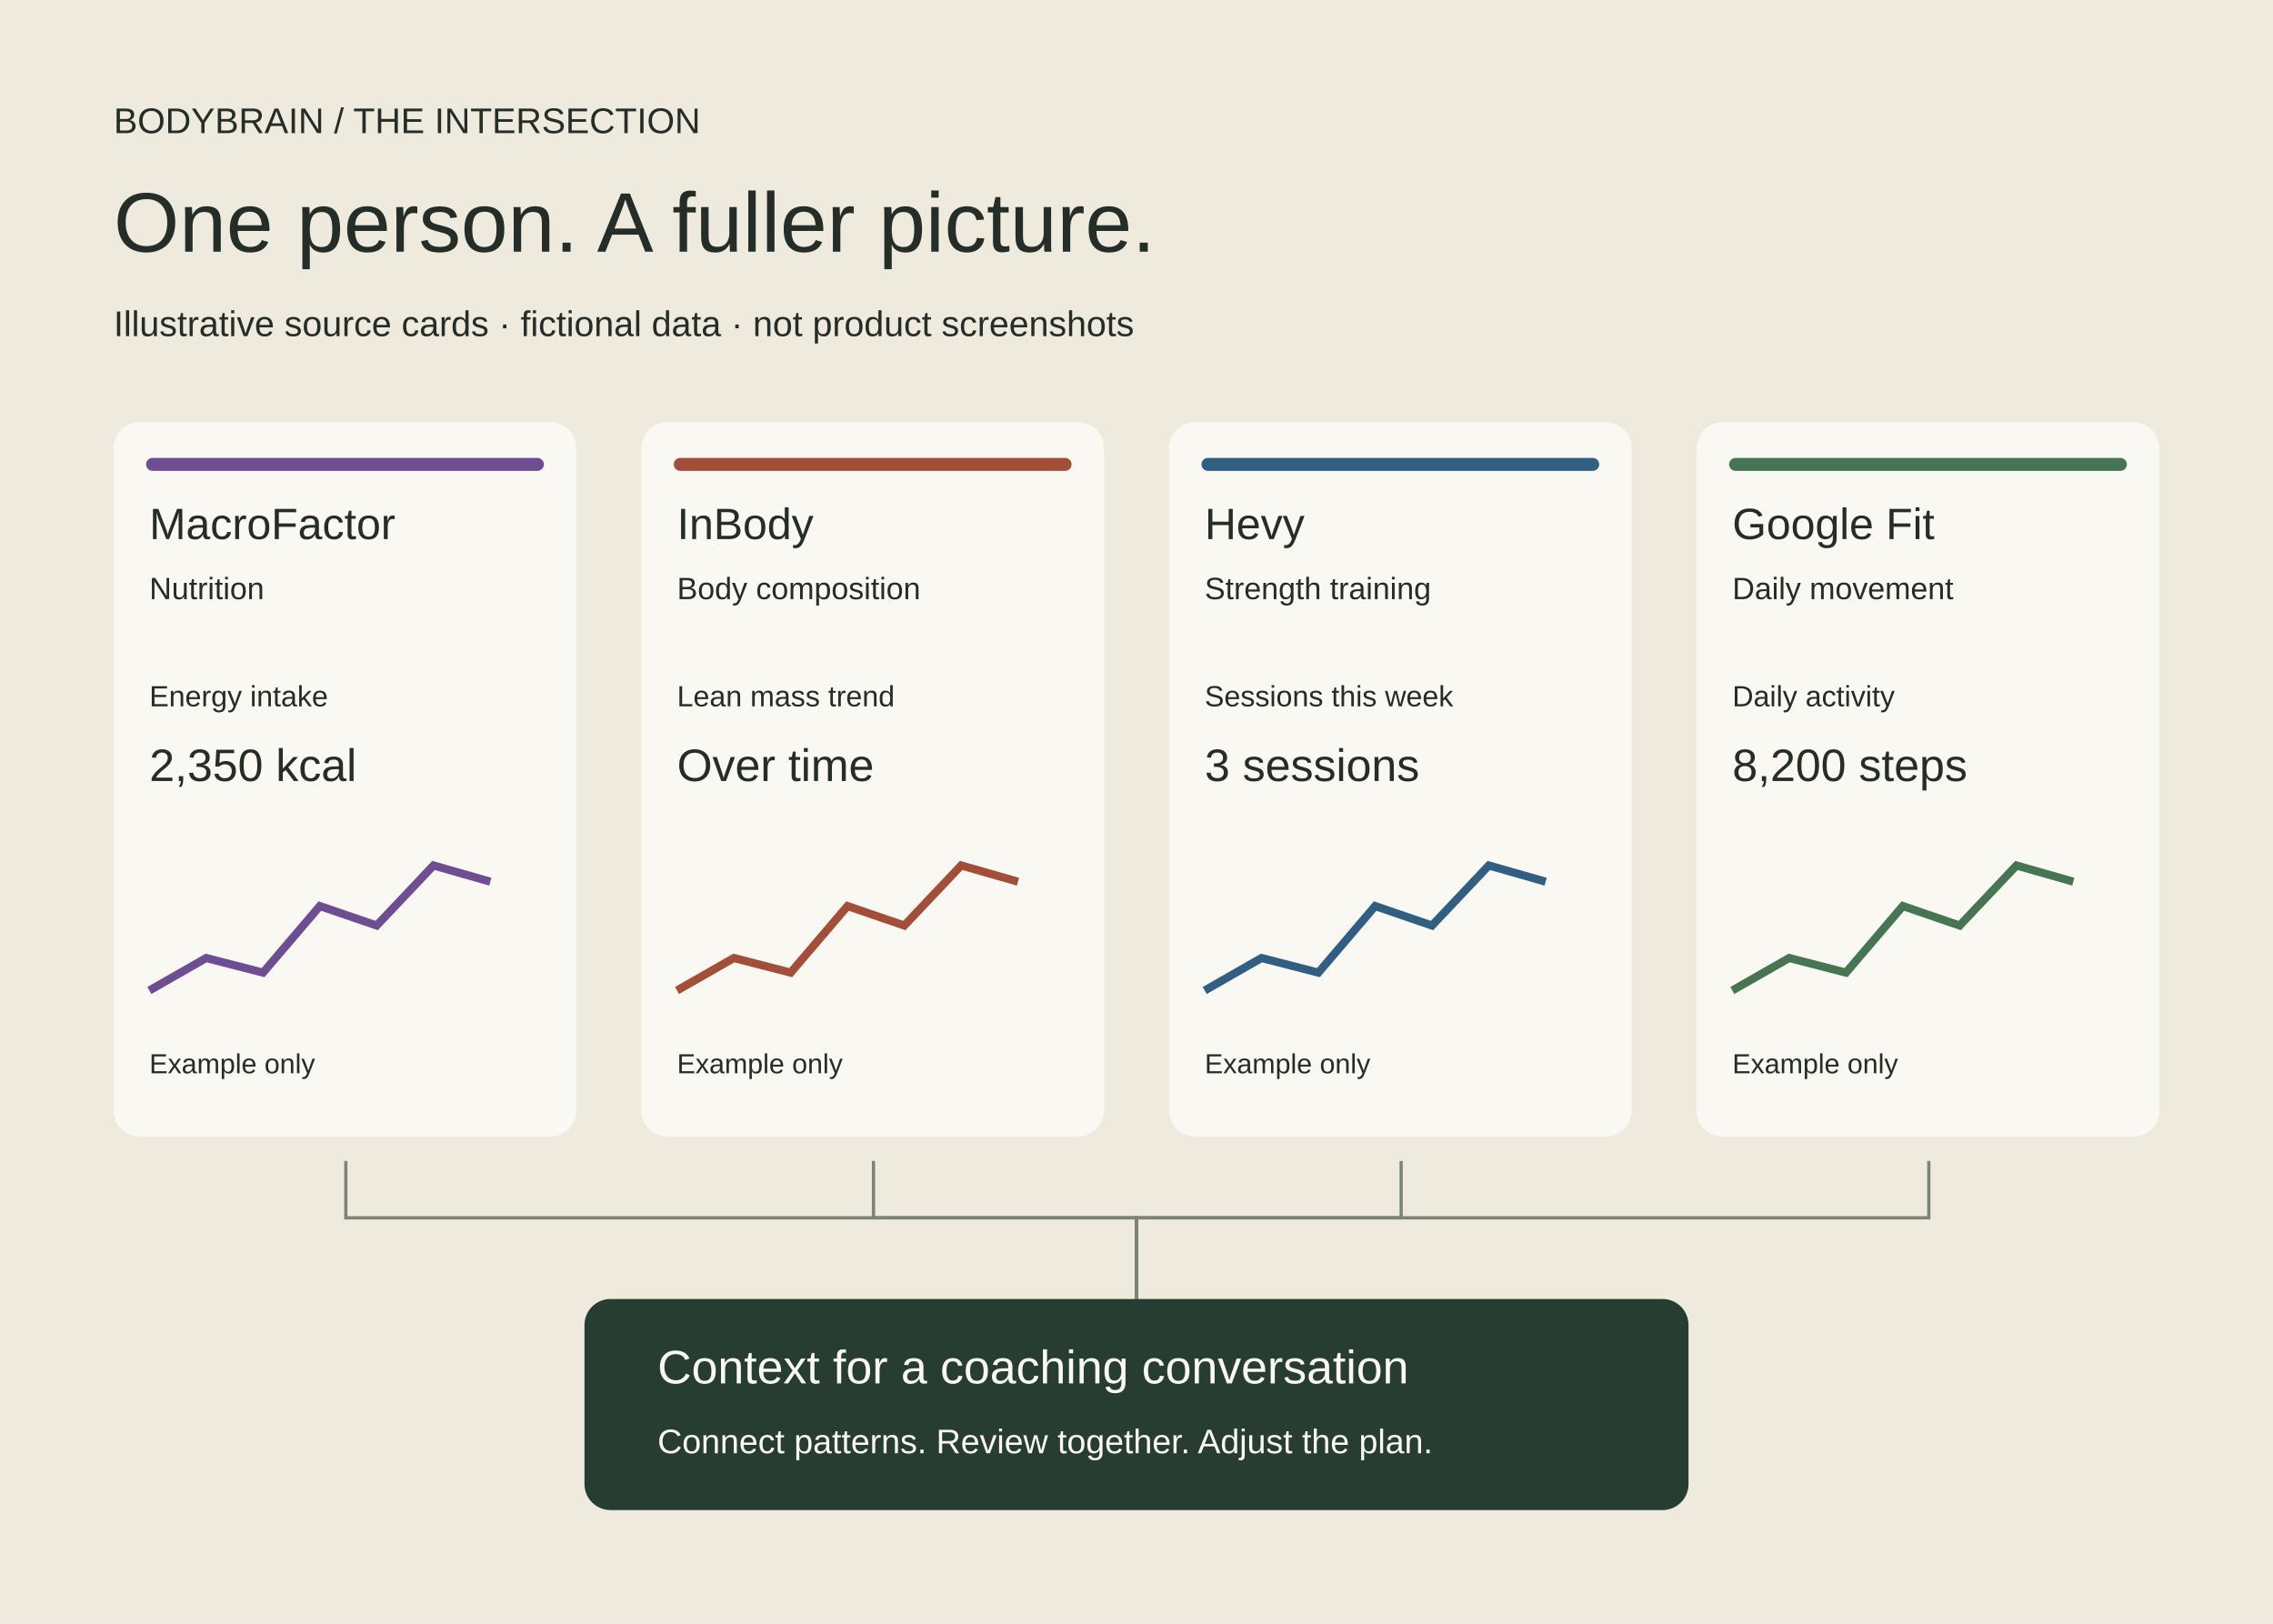
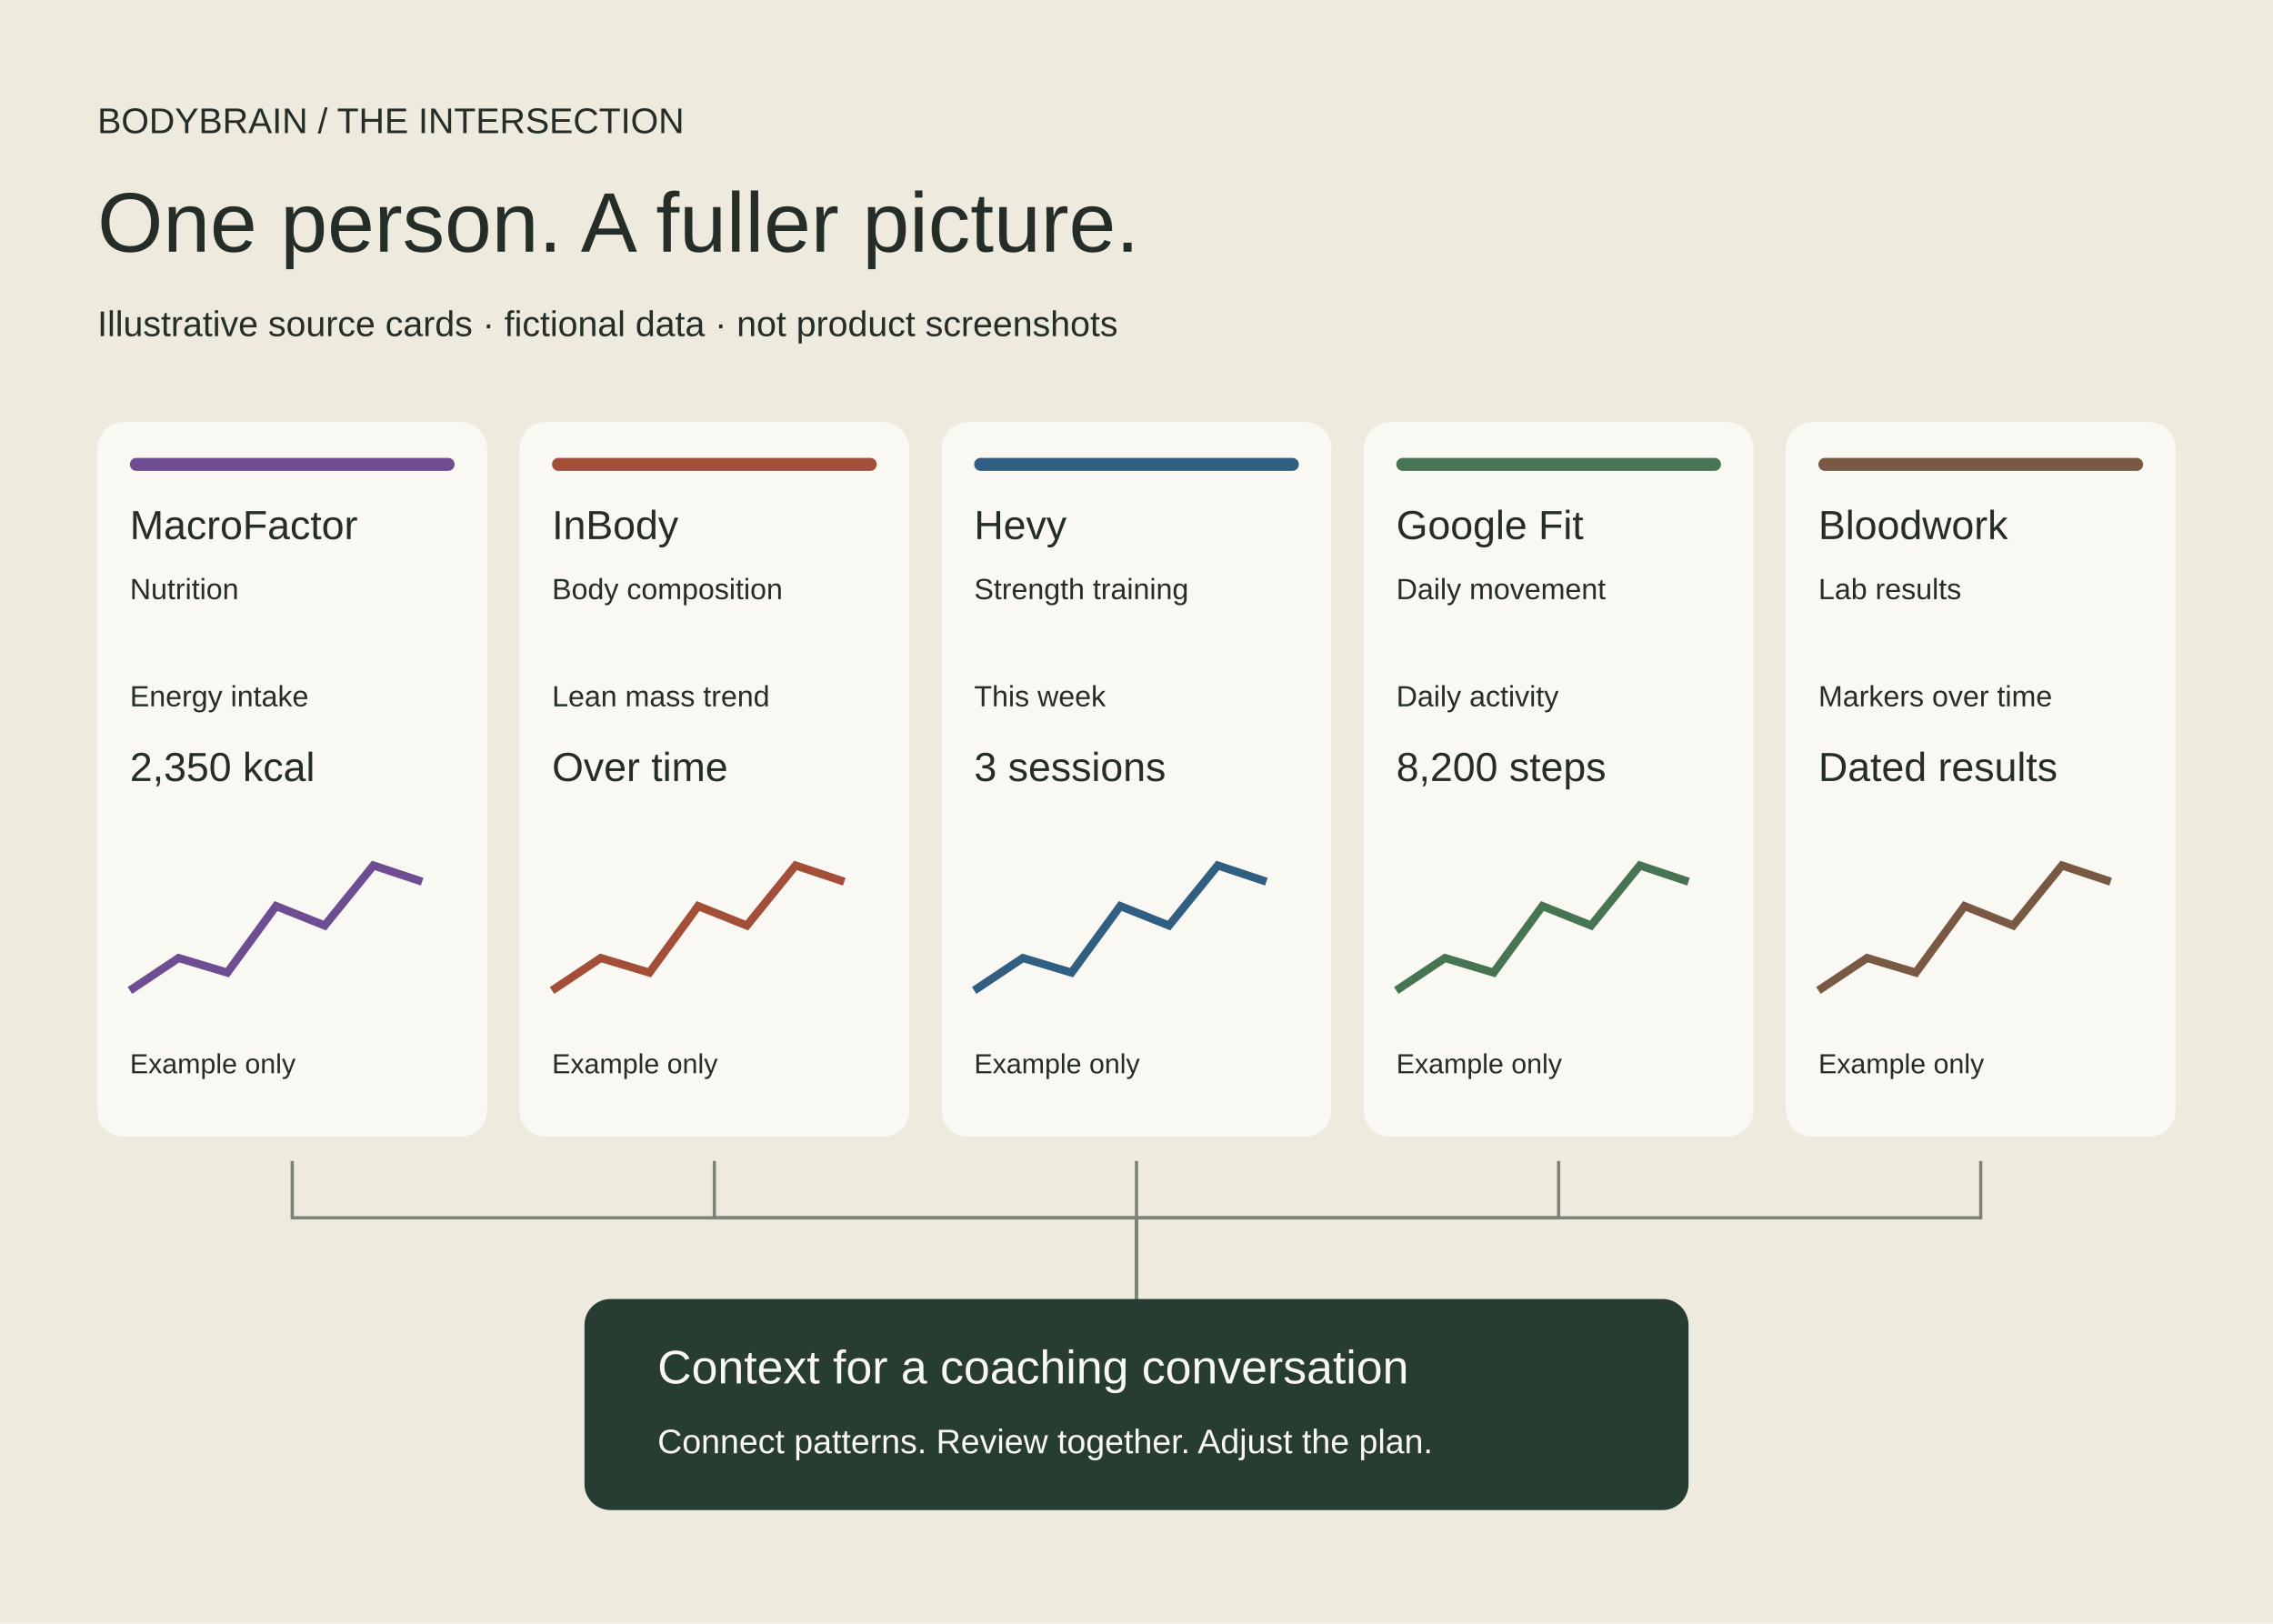
<svg xmlns="http://www.w3.org/2000/svg" width="1400" height="1000" viewBox="0 0 1400 1000">
  <rect width="100%" height="100%" fill="#eeeade" />
  <g font-family="Arial,sans-serif" fill="#252d28">
-     <text x="70" y="82" font-size="22">BODYBRAIN / THE INTERSECTION</text>
-     <text x="70" y="155" font-size="52">One person. A fuller picture.</text>
-     <text x="70" y="207" font-size="22">Illustrative source cards · fictional data · not product screenshots</text>
-     <rect x="70" y="260" width="285" height="440" rx="16" fill="#faf8f2" />
-     <rect x="90" y="282" width="245" height="8" rx="4" fill="#6e4d93" />
-     <text x="92" y="332" font-size="27">MacroFactor</text>
-     <text x="92" y="369" font-size="19">Nutrition</text>
-     <text x="92" y="435" font-size="18">Energy intake</text>
-     <text x="92" y="481" font-size="28">2,350 kcal</text>
-     <path d="M92 610 l35 -20 35 9 35 -41 35 12 35 -37 35 10" fill="none" stroke="#6e4d93" stroke-width="5" />
-     <text x="92" y="661" font-size="17">Example only</text>
-     <path d="M213 715V750H700V800" fill="none" stroke="#7c8477" stroke-width="2" />
-     <rect x="395" y="260" width="285" height="440" rx="16" fill="#faf8f2" />
-     <rect x="415" y="282" width="245" height="8" rx="4" fill="#a34e38" />
-     <text x="417" y="332" font-size="27">InBody</text>
-     <text x="417" y="369" font-size="19">Body composition</text>
-     <text x="417" y="435" font-size="18">Lean mass trend</text>
-     <text x="417" y="481" font-size="28">Over time</text>
-     <path d="M417 610 l35 -20 35 9 35 -41 35 12 35 -37 35 10" fill="none" stroke="#a34e38" stroke-width="5" />
-     <text x="417" y="661" font-size="17">Example only</text>
-     <path d="M538 715V750H700V800" fill="none" stroke="#7c8477" stroke-width="2" />
-     <rect x="720" y="260" width="285" height="440" rx="16" fill="#faf8f2" />
-     <rect x="740" y="282" width="245" height="8" rx="4" fill="#315f82" />
-     <text x="742" y="332" font-size="27">Hevy</text>
-     <text x="742" y="369" font-size="19">Strength training</text>
-     <text x="742" y="435" font-size="18">Sessions this week</text>
-     <text x="742" y="481" font-size="28">3 sessions</text>
-     <path d="M742 610 l35 -20 35 9 35 -41 35 12 35 -37 35 10" fill="none" stroke="#315f82" stroke-width="5" />
-     <text x="742" y="661" font-size="17">Example only</text>
-     <path d="M863 715V750H700V800" fill="none" stroke="#7c8477" stroke-width="2" />
-     <rect x="1045" y="260" width="285" height="440" rx="16" fill="#faf8f2" />
-     <rect x="1065" y="282" width="245" height="8" rx="4" fill="#477553" />
-     <text x="1067" y="332" font-size="27">Google Fit</text>
-     <text x="1067" y="369" font-size="19">Daily movement</text>
-     <text x="1067" y="435" font-size="18">Daily activity</text>
-     <text x="1067" y="481" font-size="28">8,200 steps</text>
-     <path d="M1067 610 l35 -20 35 9 35 -41 35 12 35 -37 35 10" fill="none" stroke="#477553" stroke-width="5" />
-     <text x="1067" y="661" font-size="17">Example only</text>
-     <path d="M1188 715V750H700V800" fill="none" stroke="#7c8477" stroke-width="2" />
+     <text x="60" y="82" font-size="22">BODYBRAIN / THE INTERSECTION</text>
+     <text x="60" y="155" font-size="52">One person. A fuller picture.</text>
+     <text x="60" y="207" font-size="22">Illustrative source cards · fictional data · not product screenshots</text>
+     <rect x="60" y="260" width="240" height="440" rx="16" fill="#faf8f2" />
+     <rect x="80" y="282" width="200" height="8" rx="4" fill="#6e4d93" />
+     <text x="80" y="332" font-size="25">MacroFactor</text>
+     <text x="80" y="369" font-size="18">Nutrition</text>
+     <text x="80" y="435" font-size="18">Energy intake</text>
+     <text x="80" y="481" font-size="25">2,350 kcal</text>
+     <path d="M80 610 l30 -20 30 9 30 -41 30 12 30 -37 30 10" fill="none" stroke="#6e4d93" stroke-width="5" />
+     <text x="80" y="661" font-size="17">Example only</text>
+     <path d="M180 715V750H700V800" fill="none" stroke="#7c8477" stroke-width="2" />
+     <rect x="320" y="260" width="240" height="440" rx="16" fill="#faf8f2" />
+     <rect x="340" y="282" width="200" height="8" rx="4" fill="#a34e38" />
+     <text x="340" y="332" font-size="25">InBody</text>
+     <text x="340" y="369" font-size="18">Body composition</text>
+     <text x="340" y="435" font-size="18">Lean mass trend</text>
+     <text x="340" y="481" font-size="25">Over time</text>
+     <path d="M340 610 l30 -20 30 9 30 -41 30 12 30 -37 30 10" fill="none" stroke="#a34e38" stroke-width="5" />
+     <text x="340" y="661" font-size="17">Example only</text>
+     <path d="M440 715V750H700V800" fill="none" stroke="#7c8477" stroke-width="2" />
+     <rect x="580" y="260" width="240" height="440" rx="16" fill="#faf8f2" />
+     <rect x="600" y="282" width="200" height="8" rx="4" fill="#315f82" />
+     <text x="600" y="332" font-size="25">Hevy</text>
+     <text x="600" y="369" font-size="18">Strength training</text>
+     <text x="600" y="435" font-size="18">This week</text>
+     <text x="600" y="481" font-size="25">3 sessions</text>
+     <path d="M600 610 l30 -20 30 9 30 -41 30 12 30 -37 30 10" fill="none" stroke="#315f82" stroke-width="5" />
+     <text x="600" y="661" font-size="17">Example only</text>
+     <path d="M700 715V750H700V800" fill="none" stroke="#7c8477" stroke-width="2" />
+     <rect x="840" y="260" width="240" height="440" rx="16" fill="#faf8f2" />
+     <rect x="860" y="282" width="200" height="8" rx="4" fill="#477553" />
+     <text x="860" y="332" font-size="25">Google Fit</text>
+     <text x="860" y="369" font-size="18">Daily movement</text>
+     <text x="860" y="435" font-size="18">Daily activity</text>
+     <text x="860" y="481" font-size="25">8,200 steps</text>
+     <path d="M860 610 l30 -20 30 9 30 -41 30 12 30 -37 30 10" fill="none" stroke="#477553" stroke-width="5" />
+     <text x="860" y="661" font-size="17">Example only</text>
+     <path d="M960 715V750H700V800" fill="none" stroke="#7c8477" stroke-width="2" />
+     <rect x="1100" y="260" width="240" height="440" rx="16" fill="#faf8f2" />
+     <rect x="1120" y="282" width="200" height="8" rx="4" fill="#795943" />
+     <text x="1120" y="332" font-size="25">Bloodwork</text>
+     <text x="1120" y="369" font-size="18">Lab results</text>
+     <text x="1120" y="435" font-size="18">Markers over time</text>
+     <text x="1120" y="481" font-size="25">Dated results</text>
+     <path d="M1120 610 l30 -20 30 9 30 -41 30 12 30 -37 30 10" fill="none" stroke="#795943" stroke-width="5" />
+     <text x="1120" y="661" font-size="17">Example only</text>
+     <path d="M1220 715V750H700V800" fill="none" stroke="#7c8477" stroke-width="2" />
    <rect x="360" y="800" width="680" height="130" rx="16" fill="#283d32" />
    <text x="405" y="852" font-size="29" fill="#faf8f2">Context for a coaching conversation</text>
    <text x="405" y="895" font-size="21" fill="#faf8f2">Connect patterns. Review together. Adjust the plan.</text>
  </g>
</svg>
